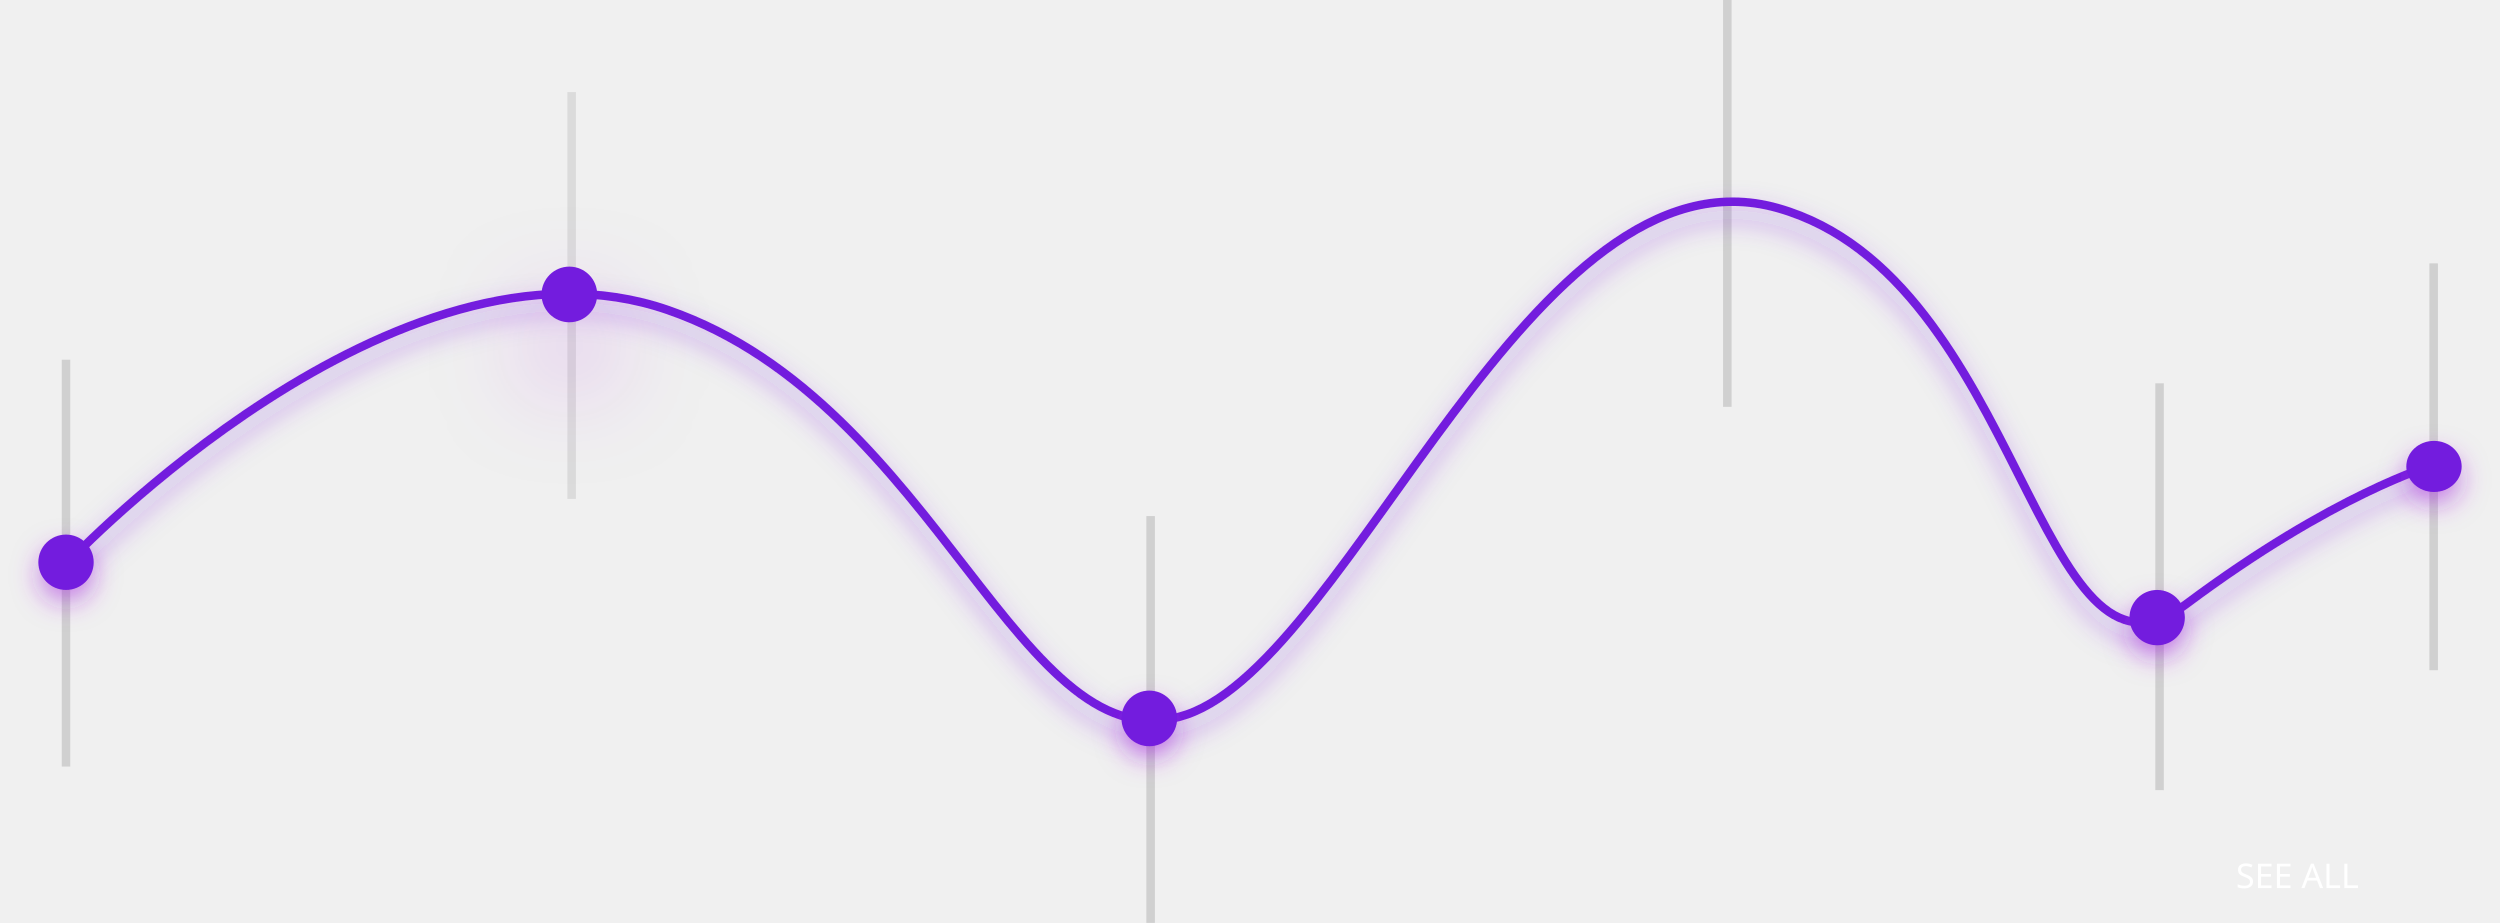
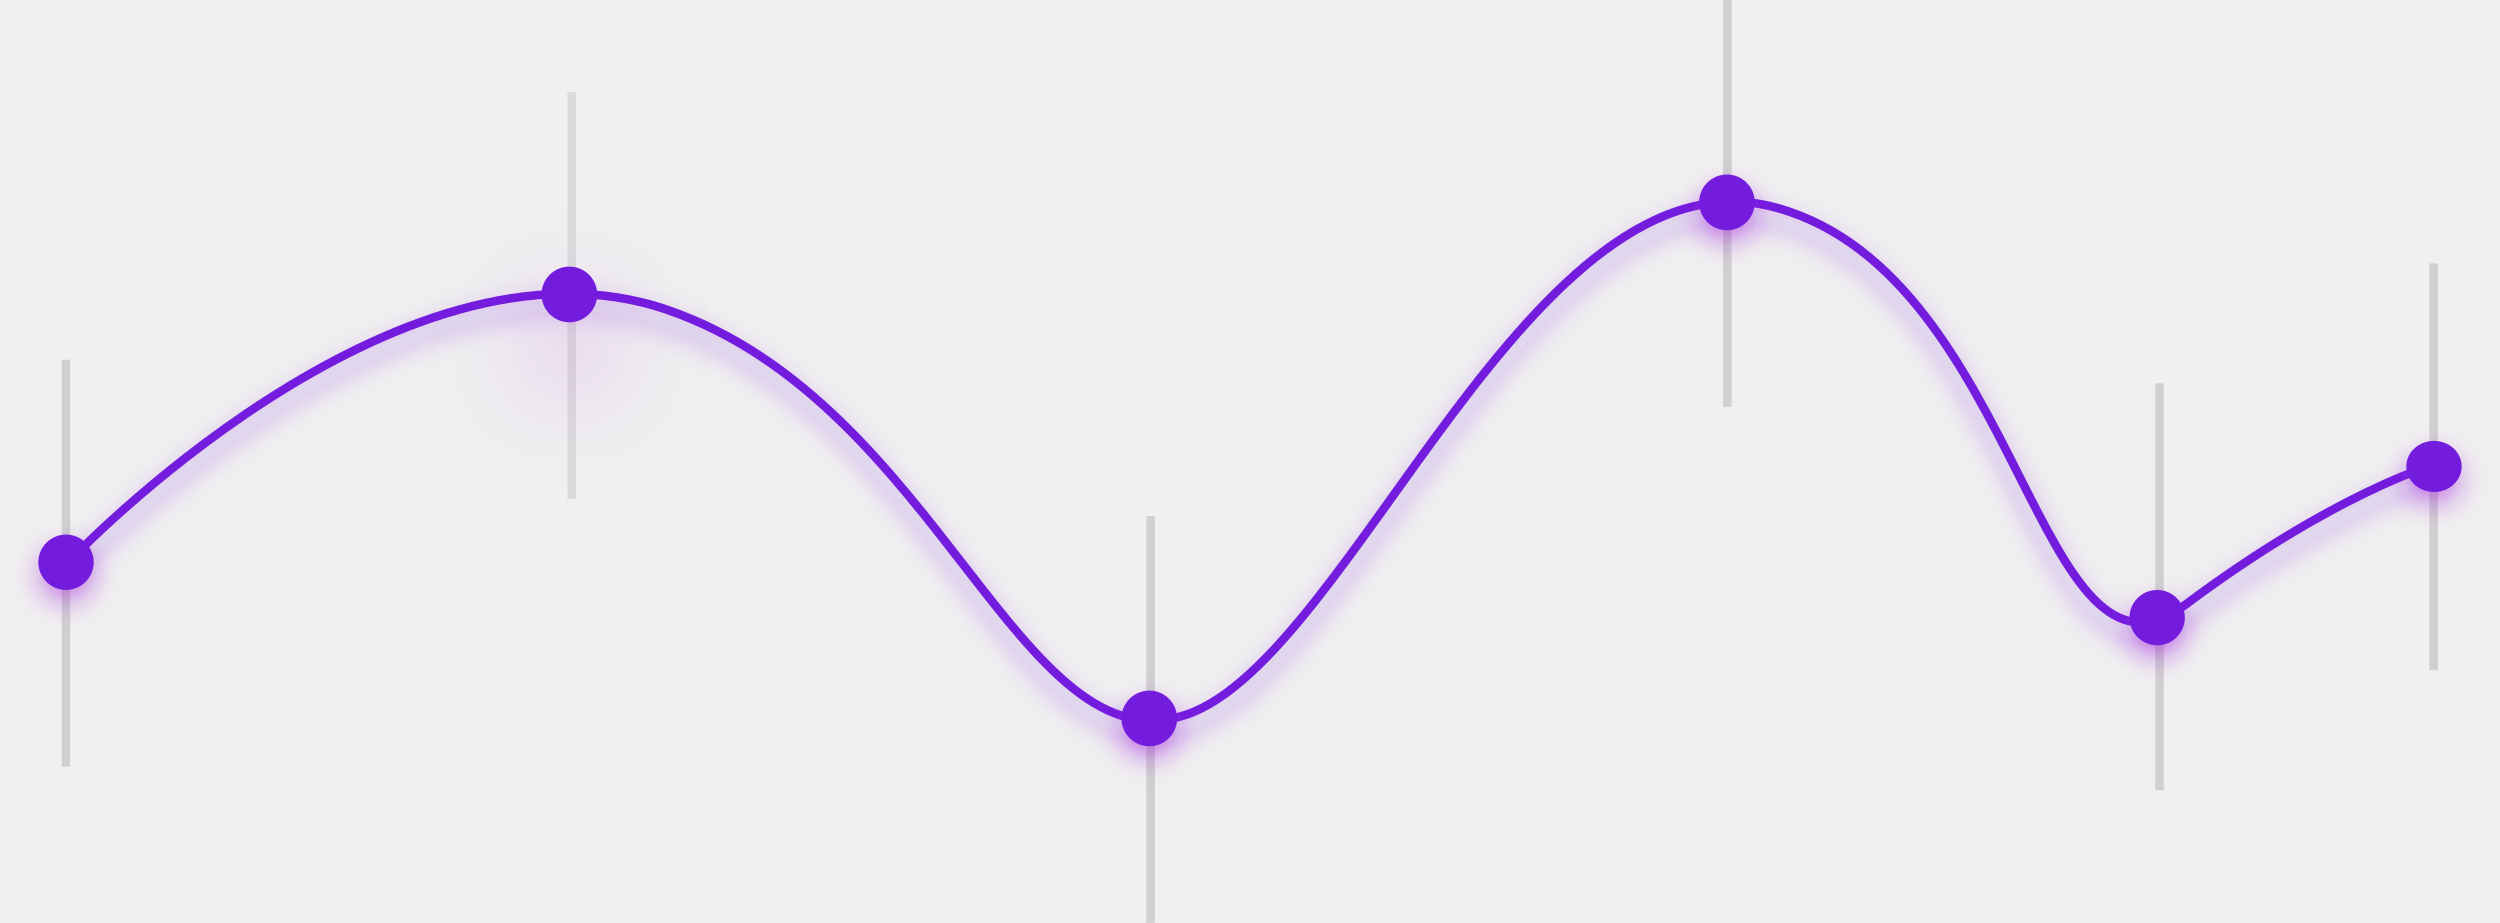
<svg xmlns="http://www.w3.org/2000/svg" width="587" height="216.698" viewBox="0 0 587 216.698">
  <defs>
    <filter id="Path_20" x="6.645" y="40.395" width="573.76" height="141.737" filterUnits="userSpaceOnUse">
      <feOffset dy="3" input="SourceAlpha" />
      <feGaussianBlur stdDeviation="3" result="blur" />
      <feFlood flood-color="#731bde" flood-opacity="0.502" />
      <feComposite operator="in" in2="blur" />
      <feComposite in="SourceGraphic" />
    </filter>
    <filter id="Ellipse_2" x="0" y="119.519" width="31" height="31" filterUnits="userSpaceOnUse">
      <feOffset dy="3" input="SourceAlpha" />
      <feGaussianBlur stdDeviation="3" result="blur-2" />
      <feFlood flood-color="#a31fdd" flood-opacity="0.502" />
      <feComposite operator="in" in2="blur-2" />
      <feComposite in="SourceGraphic" />
    </filter>
    <filter id="Ellipse_3" x="91.148" y="38.596" width="85.072" height="85.072" filterUnits="userSpaceOnUse">
      <feOffset dy="12" input="SourceAlpha" />
      <feGaussianBlur stdDeviation="12" result="blur-3" />
      <feFlood flood-color="#a31fdd" flood-opacity="0.502" />
      <feComposite operator="in" in2="blur-3" />
      <feComposite in="SourceGraphic" />
    </filter>
    <filter id="Ellipse_4" x="254.322" y="156.146" width="31.072" height="31.072" filterUnits="userSpaceOnUse">
      <feOffset dy="3" input="SourceAlpha" />
      <feGaussianBlur stdDeviation="3" result="blur-4" />
      <feFlood flood-color="#a31fdd" flood-opacity="0.502" />
      <feComposite operator="in" in2="blur-4" />
      <feComposite in="SourceGraphic" />
    </filter>
-     <filter id="Ellipse_6" x="491" y="132.519" width="31" height="31" filterUnits="userSpaceOnUse">
+     <filter id="Ellipse_5" x="389.955" y="34.977" width="31.072" height="31.072" filterUnits="userSpaceOnUse">
      <feOffset dy="3" input="SourceAlpha" />
      <feGaussianBlur stdDeviation="3" result="blur-5" />
      <feFlood flood-color="#a31fdd" flood-opacity="0.502" />
      <feComposite operator="in" in2="blur-5" />
      <feComposite in="SourceGraphic" />
    </filter>
-     <filter id="Ellipse_7" x="556" y="97.519" width="31" height="30" filterUnits="userSpaceOnUse">
+     <filter id="Ellipse_6" x="491" y="132.519" width="31" height="31" filterUnits="userSpaceOnUse">
      <feOffset dy="3" input="SourceAlpha" />
      <feGaussianBlur stdDeviation="3" result="blur-6" />
      <feFlood flood-color="#a31fdd" flood-opacity="0.502" />
      <feComposite operator="in" in2="blur-6" />
+       <feComposite in="SourceGraphic" />
+     </filter>
+     <filter id="Ellipse_7" x="556" y="97.519" width="31" height="30" filterUnits="userSpaceOnUse">
+       <feOffset dy="3" input="SourceAlpha" />
+       <feGaussianBlur stdDeviation="3" result="blur-7" />
+       <feFlood flood-color="#a31fdd" flood-opacity="0.502" />
+       <feComposite operator="in" in2="blur-7" />
      <feComposite in="SourceGraphic" />
    </filter>
  </defs>
  <line id="Line_1" data-name="Line 1" y2="95.528" transform="translate(134.218 21.619)" fill="none" stroke="#dbdbdb" stroke-width="2" />
  <line id="Line_2" data-name="Line 2" y2="95.528" transform="translate(15.5 84.461)" fill="none" stroke="#707070" stroke-width="2" opacity="0.25" />
  <line id="Line_3" data-name="Line 3" y2="95.528" transform="translate(270.167 121.17)" fill="none" stroke="#707070" stroke-width="2" opacity="0.25" />
  <line id="Line_4" data-name="Line 4" y2="95.528" transform="translate(405.576)" fill="none" stroke="#707070" stroke-width="2" opacity="0.25" />
  <line id="Line_5" data-name="Line 5" y2="95.528" transform="translate(507.064 89.998)" fill="none" stroke="#707070" stroke-width="2" opacity="0.25" />
  <line id="Line_6" data-name="Line 6" y2="95.528" transform="translate(571.42 61.842)" fill="none" stroke="#707070" stroke-width="2" opacity="0.25" />
  <g transform="matrix(1, 0, 0, 1, 0, 0)" filter="url(#Path_20)">
    <path id="Path_20-2" data-name="Path 20" d="M626,396.971s76.624-80.953,140.455-58.846,82.729,108.516,121.868,94.96,81.158-135.266,138.79-118.878,60.851,119.108,95.743,93.038,57.9-32.674,57.9-32.674" transform="translate(-609.63 -265.33)" fill="none" stroke="#731bde" stroke-width="2" />
  </g>
  <g transform="matrix(1, 0, 0, 1, 0, 0)" filter="url(#Ellipse_2)">
    <circle id="Ellipse_2-2" data-name="Ellipse 2" cx="6.5" cy="6.5" r="6.5" transform="translate(9 125.52)" fill="#731bde" />
  </g>
  <g transform="matrix(1, 0, 0, 1, 0, 0)" filter="url(#Ellipse_3)">
    <circle id="Ellipse_3-2" data-name="Ellipse 3" cx="6.536" cy="6.536" r="6.536" transform="translate(127.15 62.6)" fill="#731bde" />
  </g>
  <g transform="matrix(1, 0, 0, 1, 0, 0)" filter="url(#Ellipse_4)">
    <circle id="Ellipse_4-2" data-name="Ellipse 4" cx="6.536" cy="6.536" r="6.536" transform="translate(263.32 162.15)" fill="#731bde" />
  </g>
+   <g transform="matrix(1, 0, 0, 1, 0, 0)" filter="url(#Ellipse_5)">
+     <circle id="Ellipse_5-2" data-name="Ellipse 5" cx="6.536" cy="6.536" r="6.536" transform="translate(398.95 40.98)" fill="#731bde" />
+   </g>
  <g transform="matrix(1, 0, 0, 1, 0, 0)" filter="url(#Ellipse_6)">
    <circle id="Ellipse_6-2" data-name="Ellipse 6" cx="6.5" cy="6.5" r="6.5" transform="translate(500 138.52)" fill="#731bde" />
  </g>
  <g transform="matrix(1, 0, 0, 1, 0, 0)" filter="url(#Ellipse_7)">
    <ellipse id="Ellipse_7-2" data-name="Ellipse 7" cx="6.5" cy="6" rx="6.5" ry="6" transform="translate(565 103.52)" fill="#731bde" />
  </g>
-   <text id="SEE_ALL" data-name="SEE ALL" transform="translate(525 208.519)" fill="#fff" font-size="8" font-family="Poppins-Medium, Poppins" font-weight="500">
-     <tspan x="0" y="0">SEE ALL</tspan>
-   </text>
</svg>
